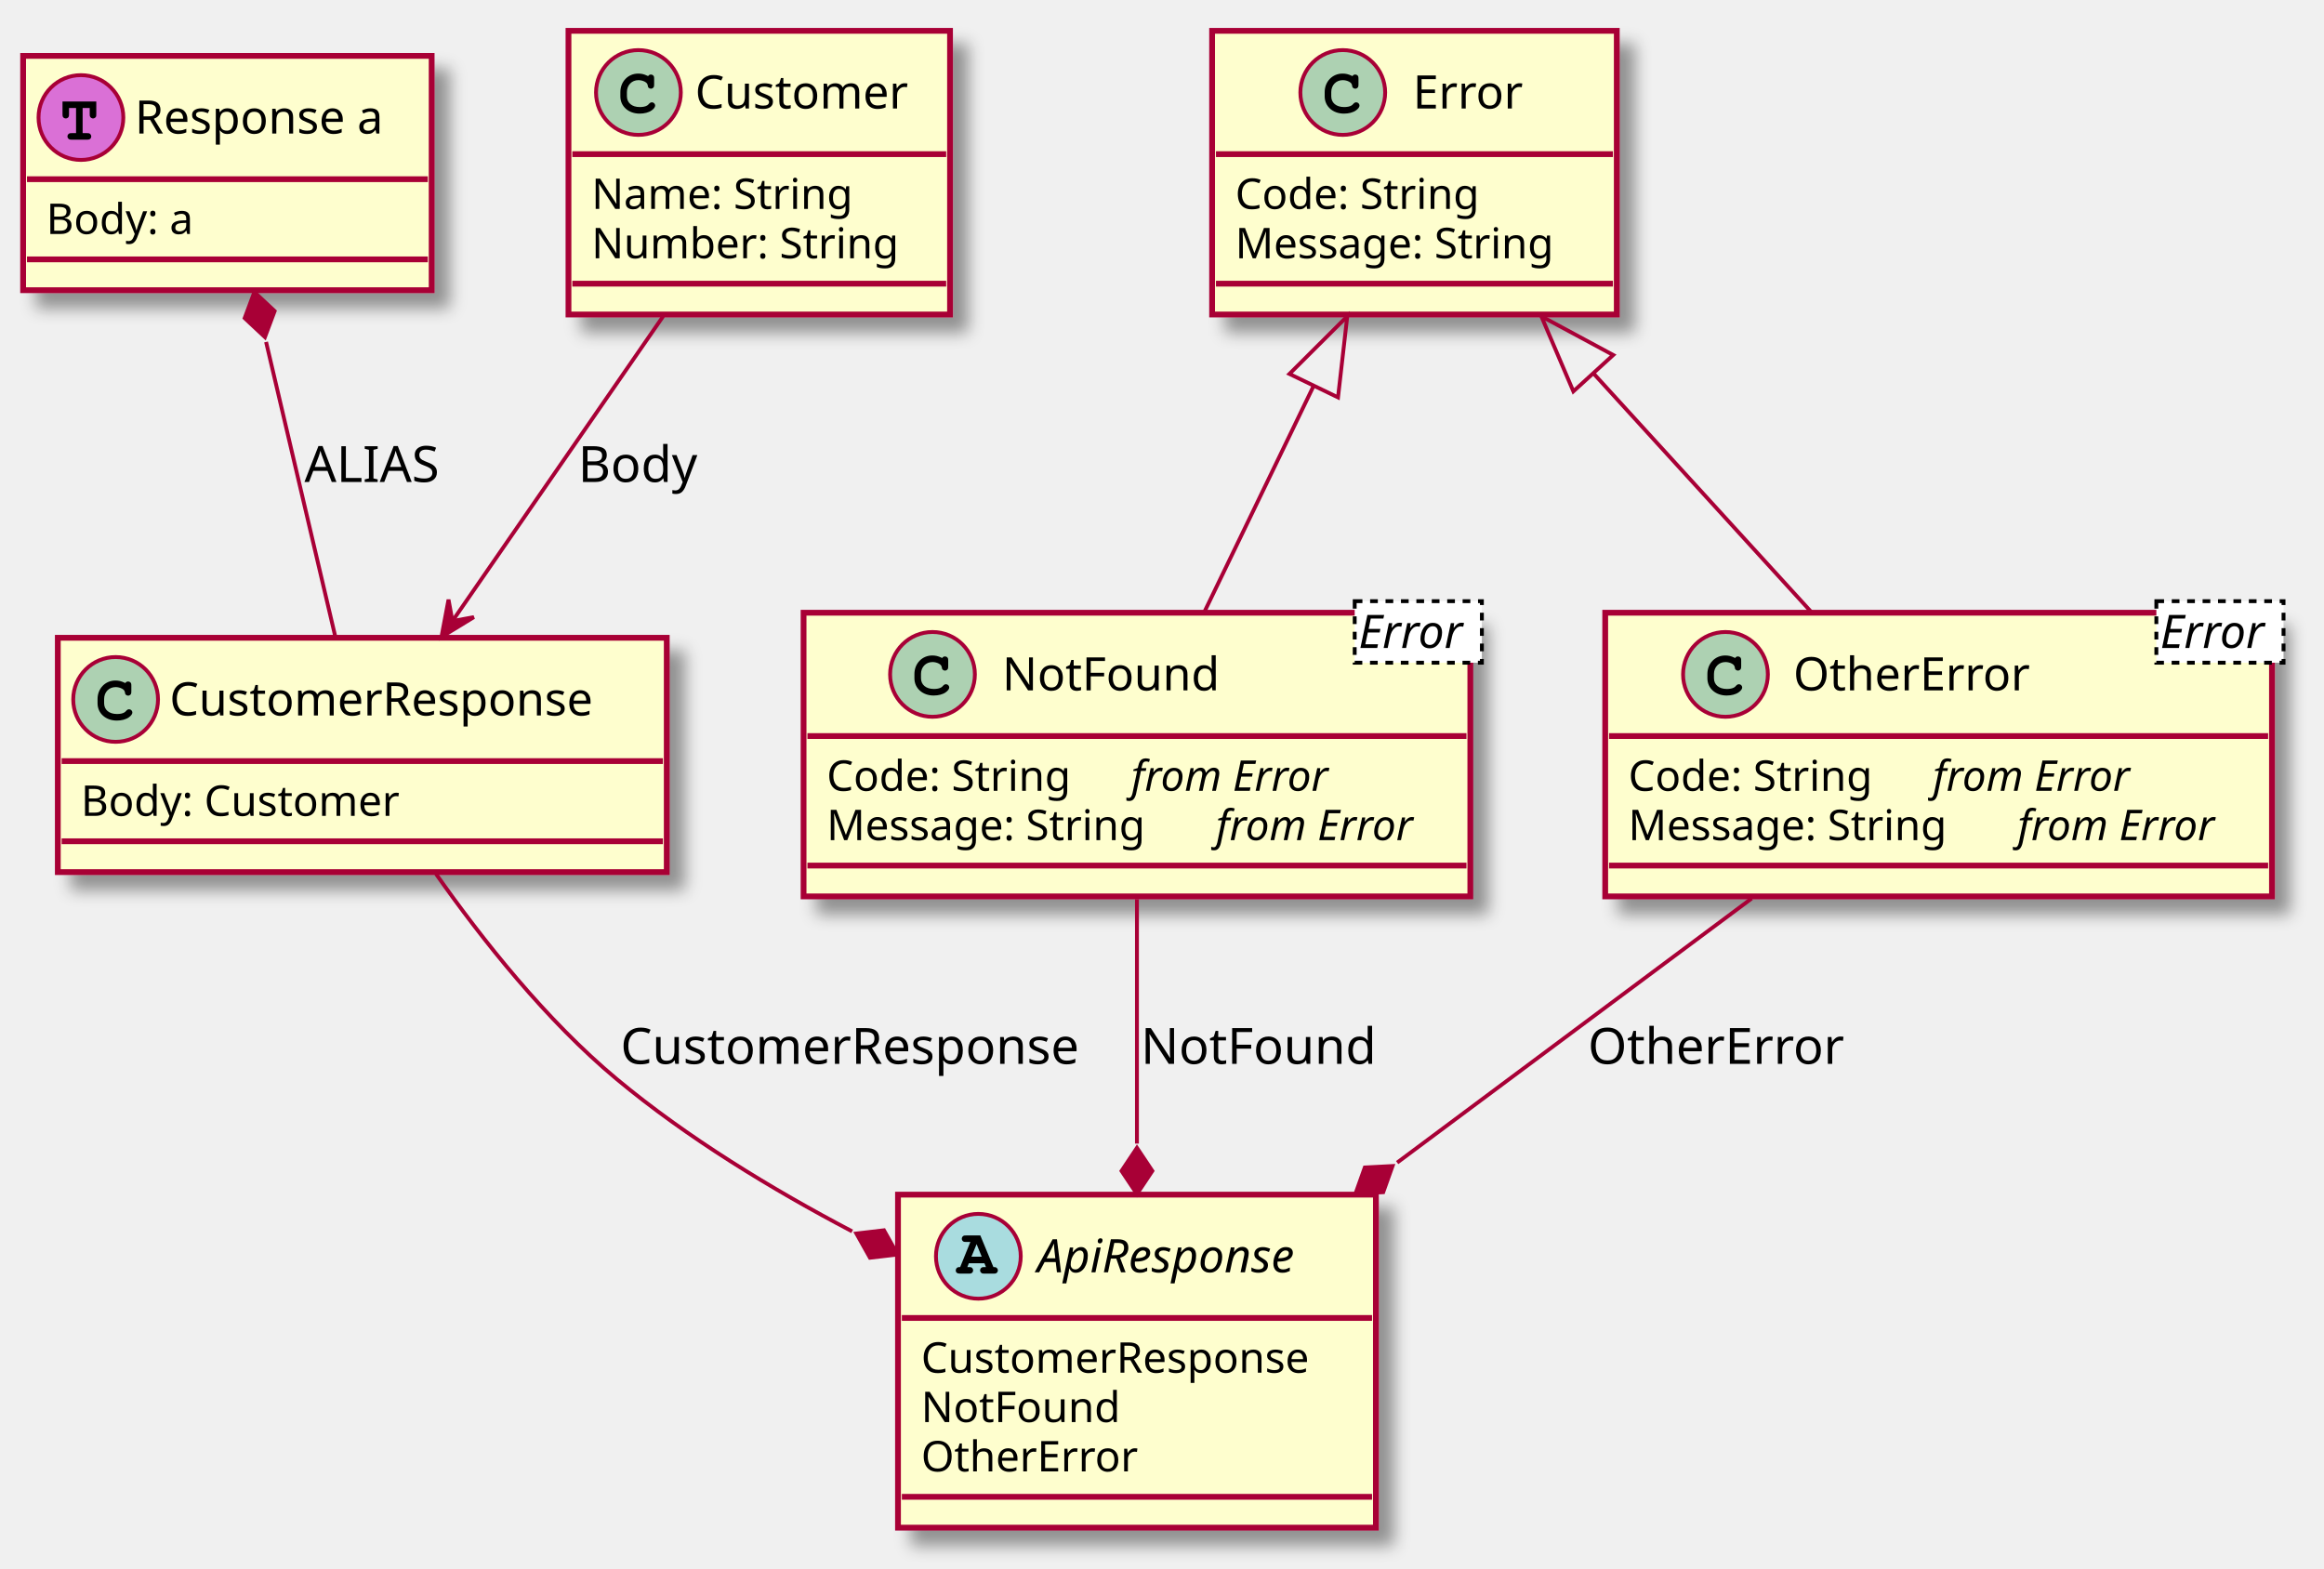
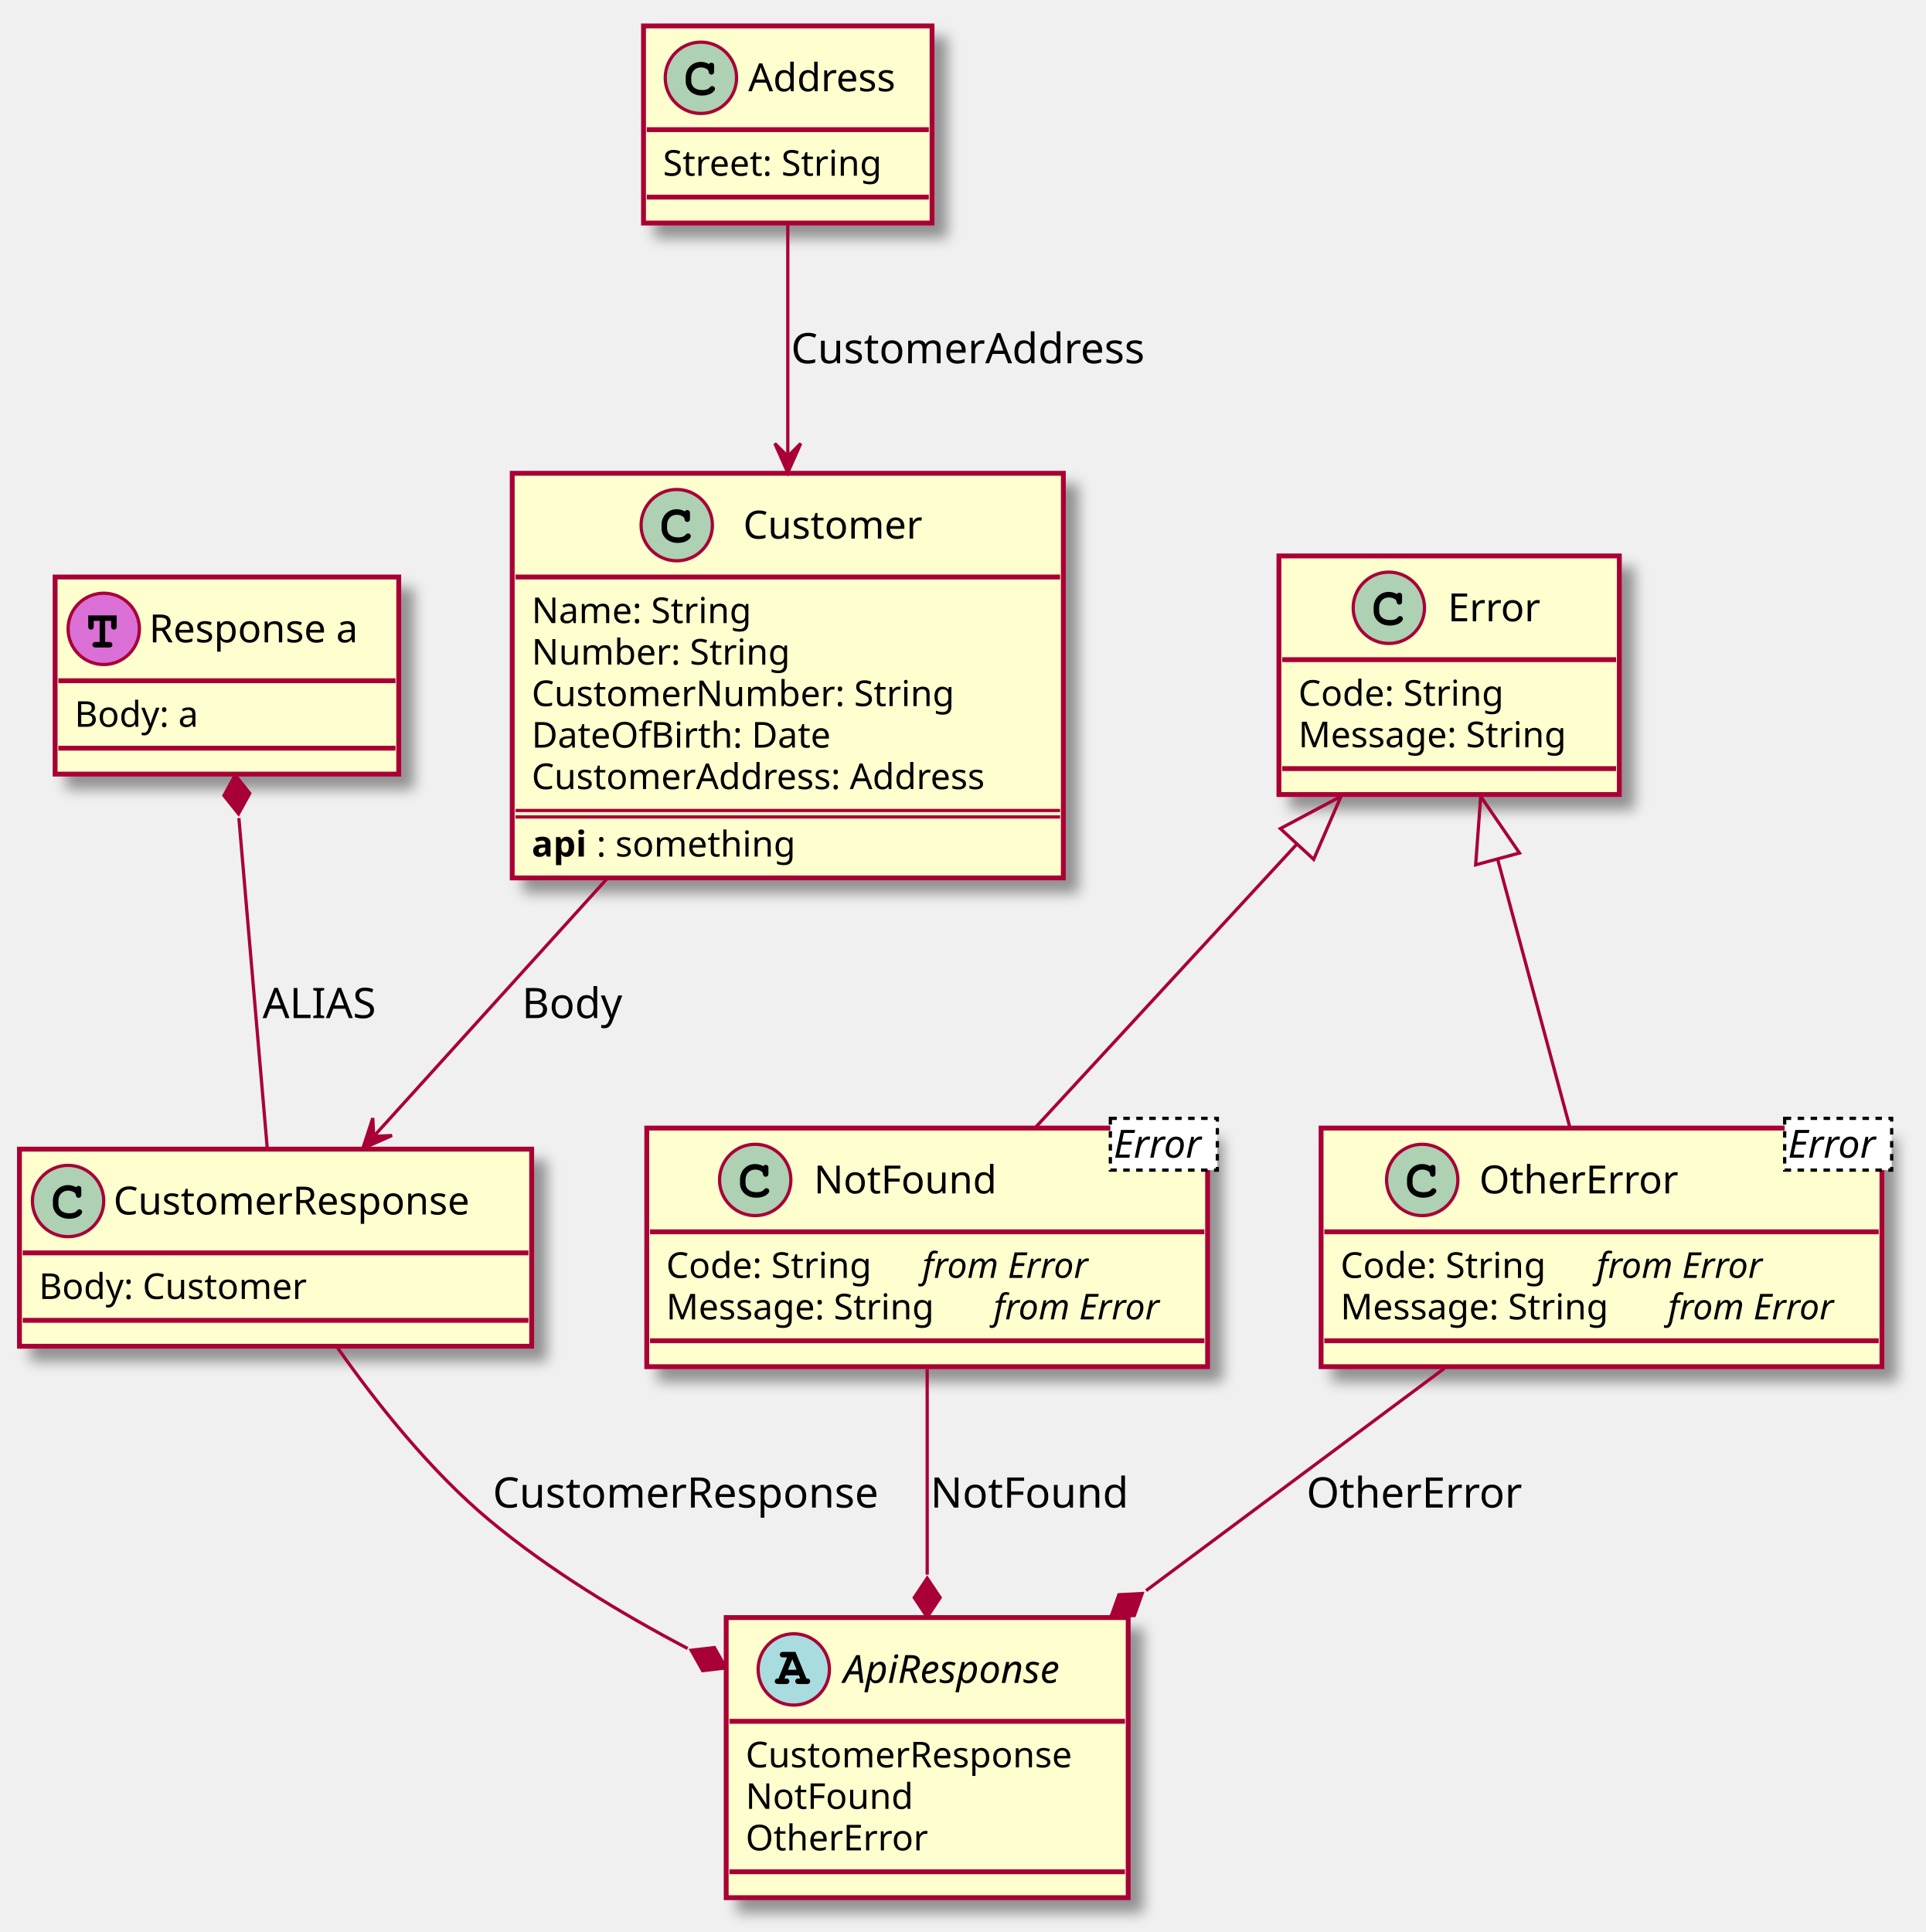
- <svg xmlns="http://www.w3.org/2000/svg" contentScriptType="application/ecmascript" contentStyleType="text/css" height="407px" preserveAspectRatio="none" style="width:603px;height:407px;" version="1.1" viewBox="0 0 603 407" width="603px" zoomAndPan="magnify">
+ <svg xmlns="http://www.w3.org/2000/svg" contentScriptType="application/ecmascript" contentStyleType="text/css" height="596px" preserveAspectRatio="none" style="width:594px;height:596px;" version="1.1" viewBox="0 0 594 596" width="594px" zoomAndPan="magnify">
  <defs>
-     <filter height="300%" id="f1q5ljjibf3g9e" width="300%" x="-1" y="-1">
+     <filter height="300%" id="f1g9yoqx9ch7ar" width="300%" x="-1" y="-1">
      <feGaussianBlur result="blurOut" stdDeviation="2.0" />
      <feColorMatrix in="blurOut" result="blurOut2" type="matrix" values="0 0 0 0 0 0 0 0 0 0 0 0 0 0 0 0 0 0 .4 0" />
      <feOffset dx="4.0" dy="4.0" in="blurOut2" result="blurOut3" />
      <feBlend in="SourceGraphic" in2="blurOut3" mode="normal" />
    </filter>
  </defs>
  <g>
-     <rect fill="#FEFECE" filter="url(#f1q5ljjibf3g9e)" height="60.805" id="Response" style="stroke: #A80036; stroke-width: 1.5;" width="106" x="6" y="14.5" />
-     <ellipse cx="21" cy="30.5" fill="#DA70D6" rx="11" ry="11" style="stroke: #A80036; stroke-width: 1.0;" />
-     <path d="M21.438,28.031 L21.438,34.547 L22.562,34.547 C23.016,34.547 23.156,34.578 23.312,34.703 C23.547,34.875 23.672,35.125 23.672,35.406 C23.672,35.688 23.531,35.984 23.266,36.125 C23.156,36.203 22.891,36.25 22.562,36.25 L18.625,36.25 C18.234,36.25 18.016,36.203 17.859,36.078 C17.641,35.922 17.5,35.656 17.5,35.406 C17.5,35.109 17.656,34.828 17.906,34.672 C18.062,34.562 18.188,34.547 18.625,34.547 L19.734,34.547 L19.734,28.031 L17.906,28.031 L17.906,29.625 C17.906,30.078 17.875,30.219 17.766,30.391 C17.594,30.609 17.344,30.734 17.062,30.734 C16.781,30.734 16.484,30.594 16.328,30.328 C16.25,30.188 16.219,30.016 16.219,29.625 L16.219,26.344 L24.984,26.344 L24.984,29.625 C24.984,30.094 24.969,30.219 24.828,30.391 C24.656,30.609 24.406,30.734 24.141,30.734 C23.844,30.734 23.562,30.578 23.406,30.328 C23.312,30.188 23.281,30.016 23.281,29.625 L23.281,28.031 Z " />
-     <text fill="#000000" font-family="sans-serif" font-size="12" lengthAdjust="spacingAndGlyphs" textLength="74" x="35" y="34.654">Response a</text>
-     <line style="stroke: #A80036; stroke-width: 1.5;" x1="7" x2="111" y1="46.5" y2="46.5" />
-     <text fill="#000000" font-family="sans-serif" font-size="11" lengthAdjust="spacingAndGlyphs" textLength="43" x="12" y="60.71">Body: a</text>
-     <line style="stroke: #A80036; stroke-width: 1.5;" x1="7" x2="111" y1="67.305" y2="67.305" />
-     <rect fill="#FEFECE" filter="url(#f1q5ljjibf3g9e)" height="73.609" id="Customer" style="stroke: #A80036; stroke-width: 1.5;" width="99" x="147.5" y="8" />
-     <ellipse cx="165.65" cy="24" fill="#ADD1B2" rx="11" ry="11" style="stroke: #A80036; stroke-width: 1.0;" />
-     <path d="M167.994,19.672 L168.166,19.75 C168.384,19.438 168.588,19.344 168.884,19.344 C169.181,19.344 169.463,19.484 169.619,19.75 C169.713,19.906 169.728,20.031 169.728,20.469 L169.728,21.891 C169.728,22.312 169.697,22.5 169.588,22.656 C169.416,22.875 169.15,23.016 168.884,23.016 C168.666,23.016 168.431,22.906 168.291,22.766 C168.15,22.641 168.119,22.516 168.056,22.109 C167.963,21.703 167.791,21.484 167.306,21.203 C166.838,20.953 166.228,20.797 165.65,20.797 C163.916,20.797 162.666,22.109 162.666,23.891 L162.666,24.984 C162.666,26.688 163.963,27.781 166.009,27.781 C166.775,27.781 167.463,27.656 167.884,27.391 C168.072,27.297 168.072,27.297 168.525,26.812 C168.713,26.625 168.916,26.547 169.134,26.547 C169.603,26.547 169.994,26.938 169.994,27.391 C169.994,27.781 169.666,28.234 169.088,28.641 C168.338,29.188 167.181,29.484 165.963,29.484 C163.072,29.484 160.963,27.594 160.963,25.016 L160.963,23.891 C160.963,21.172 162.963,19.094 165.588,19.094 C166.463,19.094 167.056,19.234 167.994,19.672 Z " />
-     <text fill="#000000" font-family="sans-serif" font-size="12" lengthAdjust="spacingAndGlyphs" textLength="60" x="180.35" y="28.154">Customer</text>
-     <line style="stroke: #A80036; stroke-width: 1.5;" x1="148.5" x2="245.5" y1="40" y2="40" />
-     <text fill="#000000" font-family="sans-serif" font-size="11" lengthAdjust="spacingAndGlyphs" textLength="75" x="153.5" y="54.21">Name: String</text>
-     <text fill="#000000" font-family="sans-serif" font-size="11" lengthAdjust="spacingAndGlyphs" textLength="87" x="153.5" y="67.015">Number: String</text>
-     <line style="stroke: #A80036; stroke-width: 1.5;" x1="148.5" x2="245.5" y1="73.609" y2="73.609" />
-     <rect fill="#FEFECE" filter="url(#f1q5ljjibf3g9e)" height="60.805" id="CustomerResponse" style="stroke: #A80036; stroke-width: 1.5;" width="158" x="15" y="165.5" />
-     <ellipse cx="30" cy="181.5" fill="#ADD1B2" rx="11" ry="11" style="stroke: #A80036; stroke-width: 1.0;" />
-     <path d="M32.344,177.172 L32.516,177.25 C32.734,176.938 32.938,176.844 33.234,176.844 C33.531,176.844 33.812,176.984 33.969,177.25 C34.062,177.406 34.078,177.531 34.078,177.969 L34.078,179.391 C34.078,179.812 34.047,180 33.938,180.156 C33.766,180.375 33.5,180.516 33.234,180.516 C33.016,180.516 32.781,180.406 32.641,180.266 C32.5,180.141 32.469,180.016 32.406,179.609 C32.312,179.203 32.141,178.984 31.656,178.703 C31.188,178.453 30.578,178.297 30,178.297 C28.266,178.297 27.016,179.609 27.016,181.391 L27.016,182.484 C27.016,184.188 28.312,185.281 30.359,185.281 C31.125,185.281 31.812,185.156 32.234,184.891 C32.422,184.797 32.422,184.797 32.875,184.312 C33.062,184.125 33.266,184.047 33.484,184.047 C33.953,184.047 34.344,184.438 34.344,184.891 C34.344,185.281 34.016,185.734 33.438,186.141 C32.688,186.688 31.531,186.984 30.312,186.984 C27.422,186.984 25.312,185.094 25.312,182.516 L25.312,181.391 C25.312,178.672 27.312,176.594 29.938,176.594 C30.812,176.594 31.406,176.734 32.344,177.172 Z " />
-     <text fill="#000000" font-family="sans-serif" font-size="12" lengthAdjust="spacingAndGlyphs" textLength="122" x="44" y="185.654">CustomerResponse</text>
-     <line style="stroke: #A80036; stroke-width: 1.5;" x1="16" x2="172" y1="197.5" y2="197.5" />
-     <text fill="#000000" font-family="sans-serif" font-size="11" lengthAdjust="spacingAndGlyphs" textLength="92" x="21" y="211.71">Body: Customer</text>
-     <line style="stroke: #A80036; stroke-width: 1.5;" x1="16" x2="172" y1="218.305" y2="218.305" />
-     <rect fill="#FEFECE" filter="url(#f1q5ljjibf3g9e)" height="73.609" id="Error" style="stroke: #A80036; stroke-width: 1.5;" width="105" x="314.5" y="8" />
-     <ellipse cx="348.4" cy="24" fill="#ADD1B2" rx="11" ry="11" style="stroke: #A80036; stroke-width: 1.0;" />
-     <path d="M350.744,19.672 L350.916,19.75 C351.134,19.438 351.337,19.344 351.634,19.344 C351.931,19.344 352.212,19.484 352.369,19.75 C352.462,19.906 352.478,20.031 352.478,20.469 L352.478,21.891 C352.478,22.312 352.447,22.5 352.337,22.656 C352.166,22.875 351.9,23.016 351.634,23.016 C351.416,23.016 351.181,22.906 351.041,22.766 C350.9,22.641 350.869,22.516 350.806,22.109 C350.712,21.703 350.541,21.484 350.056,21.203 C349.587,20.953 348.978,20.797 348.4,20.797 C346.666,20.797 345.416,22.109 345.416,23.891 L345.416,24.984 C345.416,26.688 346.712,27.781 348.759,27.781 C349.525,27.781 350.212,27.656 350.634,27.391 C350.822,27.297 350.822,27.297 351.275,26.812 C351.462,26.625 351.666,26.547 351.884,26.547 C352.353,26.547 352.744,26.938 352.744,27.391 C352.744,27.781 352.416,28.234 351.837,28.641 C351.087,29.188 349.931,29.484 348.712,29.484 C345.822,29.484 343.712,27.594 343.712,25.016 L343.712,23.891 C343.712,21.172 345.712,19.094 348.337,19.094 C349.212,19.094 349.806,19.234 350.744,19.672 Z " />
-     <text fill="#000000" font-family="sans-serif" font-size="12" lengthAdjust="spacingAndGlyphs" textLength="31" x="366.6" y="28.154">Error</text>
-     <line style="stroke: #A80036; stroke-width: 1.5;" x1="315.5" x2="418.5" y1="40" y2="40" />
-     <text fill="#000000" font-family="sans-serif" font-size="11" lengthAdjust="spacingAndGlyphs" textLength="71" x="320.5" y="54.21">Code: String</text>
-     <text fill="#000000" font-family="sans-serif" font-size="11" lengthAdjust="spacingAndGlyphs" textLength="93" x="320.5" y="67.015">Message: String</text>
-     <line style="stroke: #A80036; stroke-width: 1.5;" x1="315.5" x2="418.5" y1="73.609" y2="73.609" />
-     <rect fill="#FEFECE" filter="url(#f1q5ljjibf3g9e)" height="73.609" id="NotFound" style="stroke: #A80036; stroke-width: 1.5;" width="173" x="208.5" y="159" />
-     <ellipse cx="241.95" cy="175" fill="#ADD1B2" rx="11" ry="11" style="stroke: #A80036; stroke-width: 1.0;" />
-     <path d="M244.294,170.672 L244.466,170.75 C244.684,170.438 244.887,170.344 245.184,170.344 C245.481,170.344 245.762,170.484 245.919,170.75 C246.012,170.906 246.028,171.031 246.028,171.469 L246.028,172.891 C246.028,173.312 245.997,173.5 245.887,173.656 C245.716,173.875 245.45,174.016 245.184,174.016 C244.966,174.016 244.731,173.906 244.591,173.766 C244.45,173.641 244.419,173.516 244.356,173.109 C244.262,172.703 244.091,172.484 243.606,172.203 C243.137,171.953 242.528,171.797 241.95,171.797 C240.216,171.797 238.966,173.109 238.966,174.891 L238.966,175.984 C238.966,177.688 240.262,178.781 242.309,178.781 C243.075,178.781 243.762,178.656 244.184,178.391 C244.372,178.297 244.372,178.297 244.825,177.812 C245.012,177.625 245.216,177.547 245.434,177.547 C245.903,177.547 246.294,177.938 246.294,178.391 C246.294,178.781 245.966,179.234 245.387,179.641 C244.637,180.188 243.481,180.484 242.262,180.484 C239.372,180.484 237.262,178.594 237.262,176.016 L237.262,174.891 C237.262,172.172 239.262,170.094 241.887,170.094 C242.762,170.094 243.356,170.234 244.294,170.672 Z " />
-     <text fill="#000000" font-family="sans-serif" font-size="12" lengthAdjust="spacingAndGlyphs" textLength="61" x="260.05" y="179.154">NotFound</text>
-     <rect fill="#FFFFFF" height="15.969" style="stroke: #000000; stroke-width: 1.0; stroke-dasharray: 2.0,2.0;" width="33" x="351.5" y="156" />
-     <text fill="#000000" font-family="sans-serif" font-size="12" font-style="italic" lengthAdjust="spacingAndGlyphs" textLength="31" x="352.5" y="168.139">Error</text>
-     <line style="stroke: #A80036; stroke-width: 1.5;" x1="209.5" x2="380.5" y1="191" y2="191" />
-     <text fill="#000000" font-family="sans-serif" font-size="11" lengthAdjust="spacingAndGlyphs" textLength="71" x="214.5" y="205.21">Code: String</text>
-     <text fill="#000000" font-family="sans-serif" font-size="11" font-style="italic" lengthAdjust="spacingAndGlyphs" textLength="60" x="293.5" y="205.21">from Error</text>
-     <text fill="#000000" font-family="sans-serif" font-size="11" lengthAdjust="spacingAndGlyphs" textLength="93" x="214.5" y="218.015">Message: String</text>
-     <text fill="#000000" font-family="sans-serif" font-size="11" font-style="italic" lengthAdjust="spacingAndGlyphs" textLength="60" x="315.5" y="218.015">from Error</text>
-     <line style="stroke: #A80036; stroke-width: 1.5;" x1="209.5" x2="380.5" y1="224.609" y2="224.609" />
-     <rect fill="#FEFECE" filter="url(#f1q5ljjibf3g9e)" height="73.609" id="OtherError" style="stroke: #A80036; stroke-width: 1.5;" width="173" x="416.5" y="159" />
-     <ellipse cx="447.7" cy="175" fill="#ADD1B2" rx="11" ry="11" style="stroke: #A80036; stroke-width: 1.0;" />
-     <path d="M450.044,170.672 L450.216,170.75 C450.434,170.438 450.637,170.344 450.934,170.344 C451.231,170.344 451.512,170.484 451.669,170.75 C451.762,170.906 451.778,171.031 451.778,171.469 L451.778,172.891 C451.778,173.312 451.747,173.5 451.637,173.656 C451.466,173.875 451.2,174.016 450.934,174.016 C450.716,174.016 450.481,173.906 450.341,173.766 C450.2,173.641 450.169,173.516 450.106,173.109 C450.012,172.703 449.841,172.484 449.356,172.203 C448.887,171.953 448.278,171.797 447.7,171.797 C445.966,171.797 444.716,173.109 444.716,174.891 L444.716,175.984 C444.716,177.688 446.012,178.781 448.059,178.781 C448.825,178.781 449.512,178.656 449.934,178.391 C450.122,178.297 450.122,178.297 450.575,177.812 C450.762,177.625 450.966,177.547 451.184,177.547 C451.653,177.547 452.044,177.938 452.044,178.391 C452.044,178.781 451.716,179.234 451.137,179.641 C450.387,180.188 449.231,180.484 448.012,180.484 C445.122,180.484 443.012,178.594 443.012,176.016 L443.012,174.891 C443.012,172.172 445.012,170.094 447.637,170.094 C448.512,170.094 449.106,170.234 450.044,170.672 Z " />
-     <text fill="#000000" font-family="sans-serif" font-size="12" lengthAdjust="spacingAndGlyphs" textLength="66" x="465.3" y="179.154">OtherError</text>
-     <rect fill="#FFFFFF" height="15.969" style="stroke: #000000; stroke-width: 1.0; stroke-dasharray: 2.0,2.0;" width="33" x="559.5" y="156" />
-     <text fill="#000000" font-family="sans-serif" font-size="12" font-style="italic" lengthAdjust="spacingAndGlyphs" textLength="31" x="560.5" y="168.139">Error</text>
-     <line style="stroke: #A80036; stroke-width: 1.5;" x1="417.5" x2="588.5" y1="191" y2="191" />
-     <text fill="#000000" font-family="sans-serif" font-size="11" lengthAdjust="spacingAndGlyphs" textLength="71" x="422.5" y="205.21">Code: String</text>
-     <text fill="#000000" font-family="sans-serif" font-size="11" font-style="italic" lengthAdjust="spacingAndGlyphs" textLength="60" x="501.5" y="205.21">from Error</text>
-     <text fill="#000000" font-family="sans-serif" font-size="11" lengthAdjust="spacingAndGlyphs" textLength="93" x="422.5" y="218.015">Message: String</text>
-     <text fill="#000000" font-family="sans-serif" font-size="11" font-style="italic" lengthAdjust="spacingAndGlyphs" textLength="60" x="523.5" y="218.015">from Error</text>
-     <line style="stroke: #A80036; stroke-width: 1.5;" x1="417.5" x2="588.5" y1="224.609" y2="224.609" />
-     <rect fill="#FEFECE" filter="url(#f1q5ljjibf3g9e)" height="86.414" id="ApiResponse" style="stroke: #A80036; stroke-width: 1.5;" width="124" x="233" y="310" />
-     <ellipse cx="253.85" cy="326" fill="#A9DCDF" rx="11" ry="11" style="stroke: #A80036; stroke-width: 1.0;" />
-     <path d="M255.428,327.812 L251.381,327.812 L250.991,328.797 L251.381,328.797 C251.834,328.797 251.975,328.828 252.147,328.953 C252.366,329.125 252.491,329.375 252.491,329.656 C252.491,329.938 252.35,330.234 252.084,330.375 C251.959,330.469 251.741,330.5 251.381,330.5 L249.116,330.5 C248.366,330.5 247.991,330.219 247.991,329.656 C247.991,329.359 248.147,329.078 248.397,328.922 C248.553,328.812 248.709,328.797 249.131,328.797 L251.772,322.281 L250.694,322.281 C250.256,322.281 250.084,322.25 249.912,322.141 C249.694,321.969 249.553,321.719 249.553,321.438 C249.553,321.156 249.709,320.875 249.959,320.703 C250.116,320.609 250.241,320.594 250.694,320.594 L254.366,320.594 L257.756,328.797 C258.225,328.797 258.381,328.828 258.553,328.969 C258.772,329.125 258.913,329.375 258.913,329.656 C258.913,329.938 258.756,330.234 258.506,330.375 C258.366,330.469 258.147,330.5 257.788,330.5 L255.428,330.5 C255.006,330.5 254.803,330.453 254.662,330.328 C254.444,330.172 254.303,329.922 254.303,329.656 C254.303,329.359 254.459,329.078 254.709,328.922 C254.866,328.812 254.975,328.797 255.428,328.797 L255.819,328.797 Z M254.725,326.109 L253.397,322.844 L252.053,326.109 Z " />
-     <text fill="#000000" font-family="sans-serif" font-size="12" font-style="italic" lengthAdjust="spacingAndGlyphs" textLength="79" x="269.15" y="330.154">ApiResponse</text>
-     <line style="stroke: #A80036; stroke-width: 1.5;" x1="234" x2="356" y1="342" y2="342" />
-     <text fill="#000000" font-family="sans-serif" font-size="11" lengthAdjust="spacingAndGlyphs" textLength="112" x="239" y="356.21">CustomerResponse</text>
-     <text fill="#000000" font-family="sans-serif" font-size="11" lengthAdjust="spacingAndGlyphs" textLength="53" x="239" y="369.015">NotFound</text>
-     <text fill="#000000" font-family="sans-serif" font-size="11" lengthAdjust="spacingAndGlyphs" textLength="61" x="239" y="381.82">OtherError</text>
-     <line style="stroke: #A80036; stroke-width: 1.5;" x1="234" x2="356" y1="388.414" y2="388.414" />
-     <path d="M172.067,82.069 C155.476,106.069 133.82,137.396 117.527,160.966 " fill="none" id="Customer-CustomerResponse" style="stroke: #A80036; stroke-width: 1.0;" />
-     <polygon fill="#A80036" points="114.55,165.273,122.958,160.144,117.393,161.16,116.377,155.595,114.55,165.273" style="stroke: #A80036; stroke-width: 1.0;" />
-     <text fill="#000000" font-family="sans-serif" font-size="13" lengthAdjust="spacingAndGlyphs" textLength="32" x="150" y="125.067">Body</text>
-     <path d="M69.038,88.731 C74.79,113.22 81.866,143.343 87.013,165.257 " fill="none" id="Response-CustomerResponse" style="stroke: #A80036; stroke-width: 1.0;" />
-     <polygon fill="#A80036" points="65.999,75.794,63.477,82.55,68.743,87.476,71.265,80.72,65.999,75.794" style="stroke: #A80036; stroke-width: 1.0;" />
-     <text fill="#000000" font-family="sans-serif" font-size="13" lengthAdjust="spacingAndGlyphs" textLength="37" x="79" y="125.067">ALIAS</text>
-     <path d="M340.77,100.282 C331.367,119.74 321.003,141.188 312.518,158.747 " fill="none" id="Error-NotFound" style="stroke: #A80036; stroke-width: 1.0;" />
-     <polygon fill="none" points="334.566,97.031,349.571,82.069,347.172,103.122,334.566,97.031" style="stroke: #A80036; stroke-width: 1.0;" />
-     <path d="M413.528,96.976 C432.063,117.282 452.97,140.187 469.91,158.747 " fill="none" id="Error-OtherError" style="stroke: #A80036; stroke-width: 1.0;" />
-     <polygon fill="none" points="408.235,101.56,399.922,82.069,418.575,92.122,408.235,101.56" style="stroke: #A80036; stroke-width: 1.0;" />
-     <path d="M113.14,226.792 C125.135,243.844 141.752,264.801 160,280 C178.256,295.205 200.234,308.574 221.106,319.535 " fill="none" id="CustomerResponse-ApiResponse" style="stroke: #A80036; stroke-width: 1.0;" />
-     <polygon fill="#A80036" points="232.892,325.538,229.362,319.25,222.2,320.091,225.73,326.378,232.892,325.538" style="stroke: #A80036; stroke-width: 1.0;" />
-     <text fill="#000000" font-family="sans-serif" font-size="13" lengthAdjust="spacingAndGlyphs" textLength="125" x="161" y="276.067">CustomerResponse</text>
-     <path d="M295,233.341 C295,252.221 295,275.692 295,296.764 " fill="none" id="NotFound-ApiResponse" style="stroke: #A80036; stroke-width: 1.0;" />
-     <polygon fill="#A80036" points="295,309.85,299,303.85,295,297.85,291,303.85,295,309.85" style="stroke: #A80036; stroke-width: 1.0;" />
-     <text fill="#000000" font-family="sans-serif" font-size="13" lengthAdjust="spacingAndGlyphs" textLength="62" x="296" y="276.067">NotFound</text>
-     <path d="M454.496,233.145 C427.126,253.541 392.504,279.341 362.516,301.688 " fill="none" id="OtherError-ApiResponse" style="stroke: #A80036; stroke-width: 1.0;" />
-     <polygon fill="#A80036" points="351.699,309.748,358.9,309.371,361.322,302.578,354.12,302.956,351.699,309.748" style="stroke: #A80036; stroke-width: 1.0;" />
-     <text fill="#000000" font-family="sans-serif" font-size="13" lengthAdjust="spacingAndGlyphs" textLength="67" x="412" y="276.067">OtherError</text>
+     <rect fill="#FEFECE" filter="url(#f1g9yoqx9ch7ar)" height="60.805" id="Response" style="stroke: #A80036; stroke-width: 1.5;" width="106" x="17" y="178" />
+     <ellipse cx="32" cy="194" fill="#DA70D6" rx="11" ry="11" style="stroke: #A80036; stroke-width: 1.0;" />
+     <path d="M32.438,191.531 L32.438,198.047 L33.562,198.047 C34.016,198.047 34.156,198.078 34.312,198.203 C34.547,198.375 34.672,198.625 34.672,198.906 C34.672,199.188 34.531,199.484 34.266,199.625 C34.156,199.703 33.891,199.75 33.562,199.75 L29.625,199.75 C29.234,199.75 29.016,199.703 28.859,199.578 C28.641,199.422 28.5,199.156 28.5,198.906 C28.5,198.609 28.656,198.328 28.906,198.172 C29.062,198.062 29.188,198.047 29.625,198.047 L30.734,198.047 L30.734,191.531 L28.906,191.531 L28.906,193.125 C28.906,193.578 28.875,193.719 28.766,193.891 C28.594,194.109 28.344,194.234 28.062,194.234 C27.781,194.234 27.484,194.094 27.328,193.828 C27.25,193.688 27.219,193.516 27.219,193.125 L27.219,189.844 L35.984,189.844 L35.984,193.125 C35.984,193.594 35.969,193.719 35.828,193.891 C35.656,194.109 35.406,194.234 35.141,194.234 C34.844,194.234 34.562,194.078 34.406,193.828 C34.312,193.688 34.281,193.516 34.281,193.125 L34.281,191.531 Z " />
+     <text fill="#000000" font-family="sans-serif" font-size="12" lengthAdjust="spacingAndGlyphs" textLength="74" x="46" y="198.154">Response a</text>
+     <line style="stroke: #A80036; stroke-width: 1.5;" x1="18" x2="122" y1="210" y2="210" />
+     <text fill="#000000" font-family="sans-serif" font-size="11" lengthAdjust="spacingAndGlyphs" textLength="43" x="23" y="224.21">Body: a</text>
+     <line style="stroke: #A80036; stroke-width: 1.5;" x1="18" x2="122" y1="230.805" y2="230.805" />
+     <rect fill="#FEFECE" filter="url(#f1g9yoqx9ch7ar)" height="60.805" id="Address" style="stroke: #A80036; stroke-width: 1.5;" width="89" x="198.5" y="8" />
+     <ellipse cx="216.2" cy="24" fill="#ADD1B2" rx="11" ry="11" style="stroke: #A80036; stroke-width: 1.0;" />
+     <path d="M218.544,19.672 L218.716,19.75 C218.934,19.438 219.137,19.344 219.434,19.344 C219.731,19.344 220.012,19.484 220.169,19.75 C220.262,19.906 220.278,20.031 220.278,20.469 L220.278,21.891 C220.278,22.312 220.247,22.5 220.137,22.656 C219.966,22.875 219.7,23.016 219.434,23.016 C219.216,23.016 218.981,22.906 218.841,22.766 C218.7,22.641 218.669,22.516 218.606,22.109 C218.512,21.703 218.341,21.484 217.856,21.203 C217.387,20.953 216.778,20.797 216.2,20.797 C214.466,20.797 213.216,22.109 213.216,23.891 L213.216,24.984 C213.216,26.688 214.512,27.781 216.559,27.781 C217.325,27.781 218.012,27.656 218.434,27.391 C218.622,27.297 218.622,27.297 219.075,26.812 C219.262,26.625 219.466,26.547 219.684,26.547 C220.153,26.547 220.544,26.938 220.544,27.391 C220.544,27.781 220.216,28.234 219.637,28.641 C218.887,29.188 217.731,29.484 216.512,29.484 C213.622,29.484 211.512,27.594 211.512,25.016 L211.512,23.891 C211.512,21.172 213.512,19.094 216.137,19.094 C217.012,19.094 217.606,19.234 218.544,19.672 Z " />
+     <text fill="#000000" font-family="sans-serif" font-size="12" lengthAdjust="spacingAndGlyphs" textLength="51" x="230.8" y="28.154">Address</text>
+     <line style="stroke: #A80036; stroke-width: 1.5;" x1="199.5" x2="286.5" y1="40" y2="40" />
+     <text fill="#000000" font-family="sans-serif" font-size="11" lengthAdjust="spacingAndGlyphs" textLength="77" x="204.5" y="54.21">Street: String</text>
+     <line style="stroke: #A80036; stroke-width: 1.5;" x1="199.5" x2="286.5" y1="60.805" y2="60.805" />
+     <rect fill="#FEFECE" filter="url(#f1g9yoqx9ch7ar)" height="124.828" id="Customer" style="stroke: #A80036; stroke-width: 1.5;" width="170" x="158" y="146" />
+     <ellipse cx="208.75" cy="162" fill="#ADD1B2" rx="11" ry="11" style="stroke: #A80036; stroke-width: 1.0;" />
+     <path d="M211.094,157.672 L211.266,157.75 C211.484,157.438 211.688,157.344 211.984,157.344 C212.281,157.344 212.562,157.484 212.719,157.75 C212.812,157.906 212.828,158.031 212.828,158.469 L212.828,159.891 C212.828,160.312 212.797,160.5 212.688,160.656 C212.516,160.875 212.25,161.016 211.984,161.016 C211.766,161.016 211.531,160.906 211.391,160.766 C211.25,160.641 211.219,160.516 211.156,160.109 C211.062,159.703 210.891,159.484 210.406,159.203 C209.938,158.953 209.328,158.797 208.75,158.797 C207.016,158.797 205.766,160.109 205.766,161.891 L205.766,162.984 C205.766,164.688 207.062,165.781 209.109,165.781 C209.875,165.781 210.562,165.656 210.984,165.391 C211.172,165.297 211.172,165.297 211.625,164.812 C211.812,164.625 212.016,164.547 212.234,164.547 C212.703,164.547 213.094,164.938 213.094,165.391 C213.094,165.781 212.766,166.234 212.188,166.641 C211.438,167.188 210.281,167.484 209.062,167.484 C206.172,167.484 204.062,165.594 204.062,163.016 L204.062,161.891 C204.062,159.172 206.062,157.094 208.688,157.094 C209.562,157.094 210.156,157.234 211.094,157.672 Z " />
+     <text fill="#000000" font-family="sans-serif" font-size="12" lengthAdjust="spacingAndGlyphs" textLength="60" x="229.25" y="166.154">Customer</text>
+     <line style="stroke: #A80036; stroke-width: 1.5;" x1="159" x2="327" y1="178" y2="178" />
+     <text fill="#000000" font-family="sans-serif" font-size="11" lengthAdjust="spacingAndGlyphs" textLength="75" x="164" y="192.21">Name: String</text>
+     <text fill="#000000" font-family="sans-serif" font-size="11" lengthAdjust="spacingAndGlyphs" textLength="87" x="164" y="205.015">Number: String</text>
+     <text fill="#000000" font-family="sans-serif" font-size="11" lengthAdjust="spacingAndGlyphs" textLength="143" x="164" y="217.82">CustomerNumber: String</text>
+     <text fill="#000000" font-family="sans-serif" font-size="11" lengthAdjust="spacingAndGlyphs" textLength="100" x="164" y="230.625">DateOfBirth: Date</text>
+     <text fill="#000000" font-family="sans-serif" font-size="11" lengthAdjust="spacingAndGlyphs" textLength="158" x="164" y="243.429">CustomerAddress: Address</text>
+     <line style="stroke: #A80036; stroke-width: 1.0;" x1="159" x2="327" y1="250.023" y2="250.023" />
+     <line style="stroke: #A80036; stroke-width: 1.0;" x1="159" x2="327" y1="252.023" y2="252.023" />
+     <text fill="#000000" font-family="sans-serif" font-size="11" font-weight="bold" lengthAdjust="spacingAndGlyphs" textLength="20" x="164" y="264.234">api</text>
+     <text fill="#000000" font-family="sans-serif" font-size="11" lengthAdjust="spacingAndGlyphs" textLength="68" x="184" y="264.234">: something</text>
+     <rect fill="#FEFECE" filter="url(#f1g9yoqx9ch7ar)" height="60.805" id="CustomerResponse" style="stroke: #A80036; stroke-width: 1.5;" width="158" x="6" y="354.5" />
+     <ellipse cx="21" cy="370.5" fill="#ADD1B2" rx="11" ry="11" style="stroke: #A80036; stroke-width: 1.0;" />
+     <path d="M23.344,366.172 L23.516,366.25 C23.734,365.938 23.938,365.844 24.234,365.844 C24.531,365.844 24.812,365.984 24.969,366.25 C25.062,366.406 25.078,366.531 25.078,366.969 L25.078,368.391 C25.078,368.812 25.047,369 24.938,369.156 C24.766,369.375 24.5,369.516 24.234,369.516 C24.016,369.516 23.781,369.406 23.641,369.266 C23.5,369.141 23.469,369.016 23.406,368.609 C23.312,368.203 23.141,367.984 22.656,367.703 C22.188,367.453 21.578,367.297 21,367.297 C19.266,367.297 18.016,368.609 18.016,370.391 L18.016,371.484 C18.016,373.188 19.312,374.281 21.359,374.281 C22.125,374.281 22.812,374.156 23.234,373.891 C23.422,373.797 23.422,373.797 23.875,373.312 C24.062,373.125 24.266,373.047 24.484,373.047 C24.953,373.047 25.344,373.438 25.344,373.891 C25.344,374.281 25.016,374.734 24.438,375.141 C23.688,375.688 22.531,375.984 21.312,375.984 C18.422,375.984 16.312,374.094 16.312,371.516 L16.312,370.391 C16.312,367.672 18.312,365.594 20.938,365.594 C21.812,365.594 22.406,365.734 23.344,366.172 Z " />
+     <text fill="#000000" font-family="sans-serif" font-size="12" lengthAdjust="spacingAndGlyphs" textLength="122" x="35" y="374.654">CustomerResponse</text>
+     <line style="stroke: #A80036; stroke-width: 1.5;" x1="7" x2="163" y1="386.5" y2="386.5" />
+     <text fill="#000000" font-family="sans-serif" font-size="11" lengthAdjust="spacingAndGlyphs" textLength="92" x="12" y="400.71">Body: Customer</text>
+     <line style="stroke: #A80036; stroke-width: 1.5;" x1="7" x2="163" y1="407.305" y2="407.305" />
+     <rect fill="#FEFECE" filter="url(#f1g9yoqx9ch7ar)" height="73.609" id="Error" style="stroke: #A80036; stroke-width: 1.5;" width="105" x="394.5" y="171.5" />
+     <ellipse cx="428.4" cy="187.5" fill="#ADD1B2" rx="11" ry="11" style="stroke: #A80036; stroke-width: 1.0;" />
+     <path d="M430.744,183.172 L430.916,183.25 C431.134,182.938 431.337,182.844 431.634,182.844 C431.931,182.844 432.212,182.984 432.369,183.25 C432.462,183.406 432.478,183.531 432.478,183.969 L432.478,185.391 C432.478,185.812 432.447,186 432.337,186.156 C432.166,186.375 431.9,186.516 431.634,186.516 C431.416,186.516 431.181,186.406 431.041,186.266 C430.9,186.141 430.869,186.016 430.806,185.609 C430.712,185.203 430.541,184.984 430.056,184.703 C429.587,184.453 428.978,184.297 428.4,184.297 C426.666,184.297 425.416,185.609 425.416,187.391 L425.416,188.484 C425.416,190.188 426.712,191.281 428.759,191.281 C429.525,191.281 430.212,191.156 430.634,190.891 C430.822,190.797 430.822,190.797 431.275,190.312 C431.462,190.125 431.666,190.047 431.884,190.047 C432.353,190.047 432.744,190.438 432.744,190.891 C432.744,191.281 432.416,191.734 431.837,192.141 C431.087,192.688 429.931,192.984 428.712,192.984 C425.822,192.984 423.712,191.094 423.712,188.516 L423.712,187.391 C423.712,184.672 425.712,182.594 428.337,182.594 C429.212,182.594 429.806,182.734 430.744,183.172 Z " />
+     <text fill="#000000" font-family="sans-serif" font-size="12" lengthAdjust="spacingAndGlyphs" textLength="31" x="446.6" y="191.654">Error</text>
+     <line style="stroke: #A80036; stroke-width: 1.5;" x1="395.5" x2="498.5" y1="203.5" y2="203.5" />
+     <text fill="#000000" font-family="sans-serif" font-size="11" lengthAdjust="spacingAndGlyphs" textLength="71" x="400.5" y="217.71">Code: String</text>
+     <text fill="#000000" font-family="sans-serif" font-size="11" lengthAdjust="spacingAndGlyphs" textLength="93" x="400.5" y="230.515">Message: String</text>
+     <line style="stroke: #A80036; stroke-width: 1.5;" x1="395.5" x2="498.5" y1="237.109" y2="237.109" />
+     <rect fill="#FEFECE" filter="url(#f1g9yoqx9ch7ar)" height="73.609" id="NotFound" style="stroke: #A80036; stroke-width: 1.5;" width="173" x="199.5" y="348" />
+     <ellipse cx="232.95" cy="364" fill="#ADD1B2" rx="11" ry="11" style="stroke: #A80036; stroke-width: 1.0;" />
+     <path d="M235.294,359.672 L235.466,359.75 C235.684,359.438 235.887,359.344 236.184,359.344 C236.481,359.344 236.762,359.484 236.919,359.75 C237.012,359.906 237.028,360.031 237.028,360.469 L237.028,361.891 C237.028,362.312 236.997,362.5 236.887,362.656 C236.716,362.875 236.45,363.016 236.184,363.016 C235.966,363.016 235.731,362.906 235.591,362.766 C235.45,362.641 235.419,362.516 235.356,362.109 C235.262,361.703 235.091,361.484 234.606,361.203 C234.137,360.953 233.528,360.797 232.95,360.797 C231.216,360.797 229.966,362.109 229.966,363.891 L229.966,364.984 C229.966,366.688 231.262,367.781 233.309,367.781 C234.075,367.781 234.762,367.656 235.184,367.391 C235.372,367.297 235.372,367.297 235.825,366.812 C236.012,366.625 236.216,366.547 236.434,366.547 C236.903,366.547 237.294,366.938 237.294,367.391 C237.294,367.781 236.966,368.234 236.387,368.641 C235.637,369.188 234.481,369.484 233.262,369.484 C230.372,369.484 228.262,367.594 228.262,365.016 L228.262,363.891 C228.262,361.172 230.262,359.094 232.887,359.094 C233.762,359.094 234.356,359.234 235.294,359.672 Z " />
+     <text fill="#000000" font-family="sans-serif" font-size="12" lengthAdjust="spacingAndGlyphs" textLength="61" x="251.05" y="368.154">NotFound</text>
+     <rect fill="#FFFFFF" height="15.969" style="stroke: #000000; stroke-width: 1.0; stroke-dasharray: 2.0,2.0;" width="33" x="342.5" y="345" />
+     <text fill="#000000" font-family="sans-serif" font-size="12" font-style="italic" lengthAdjust="spacingAndGlyphs" textLength="31" x="343.5" y="357.139">Error</text>
+     <line style="stroke: #A80036; stroke-width: 1.5;" x1="200.5" x2="371.5" y1="380" y2="380" />
+     <text fill="#000000" font-family="sans-serif" font-size="11" lengthAdjust="spacingAndGlyphs" textLength="71" x="205.5" y="394.21">Code: String</text>
+     <text fill="#000000" font-family="sans-serif" font-size="11" font-style="italic" lengthAdjust="spacingAndGlyphs" textLength="60" x="284.5" y="394.21">from Error</text>
+     <text fill="#000000" font-family="sans-serif" font-size="11" lengthAdjust="spacingAndGlyphs" textLength="93" x="205.5" y="407.015">Message: String</text>
+     <text fill="#000000" font-family="sans-serif" font-size="11" font-style="italic" lengthAdjust="spacingAndGlyphs" textLength="60" x="306.5" y="407.015">from Error</text>
+     <line style="stroke: #A80036; stroke-width: 1.5;" x1="200.5" x2="371.5" y1="413.609" y2="413.609" />
+     <rect fill="#FEFECE" filter="url(#f1g9yoqx9ch7ar)" height="73.609" id="OtherError" style="stroke: #A80036; stroke-width: 1.5;" width="173" x="407.5" y="348" />
+     <ellipse cx="438.7" cy="364" fill="#ADD1B2" rx="11" ry="11" style="stroke: #A80036; stroke-width: 1.0;" />
+     <path d="M441.044,359.672 L441.216,359.75 C441.434,359.438 441.637,359.344 441.934,359.344 C442.231,359.344 442.512,359.484 442.669,359.75 C442.762,359.906 442.778,360.031 442.778,360.469 L442.778,361.891 C442.778,362.312 442.747,362.5 442.637,362.656 C442.466,362.875 442.2,363.016 441.934,363.016 C441.716,363.016 441.481,362.906 441.341,362.766 C441.2,362.641 441.169,362.516 441.106,362.109 C441.012,361.703 440.841,361.484 440.356,361.203 C439.887,360.953 439.278,360.797 438.7,360.797 C436.966,360.797 435.716,362.109 435.716,363.891 L435.716,364.984 C435.716,366.688 437.012,367.781 439.059,367.781 C439.825,367.781 440.512,367.656 440.934,367.391 C441.122,367.297 441.122,367.297 441.575,366.812 C441.762,366.625 441.966,366.547 442.184,366.547 C442.653,366.547 443.044,366.938 443.044,367.391 C443.044,367.781 442.716,368.234 442.137,368.641 C441.387,369.188 440.231,369.484 439.012,369.484 C436.122,369.484 434.012,367.594 434.012,365.016 L434.012,363.891 C434.012,361.172 436.012,359.094 438.637,359.094 C439.512,359.094 440.106,359.234 441.044,359.672 Z " />
+     <text fill="#000000" font-family="sans-serif" font-size="12" lengthAdjust="spacingAndGlyphs" textLength="66" x="456.3" y="368.154">OtherError</text>
+     <rect fill="#FFFFFF" height="15.969" style="stroke: #000000; stroke-width: 1.0; stroke-dasharray: 2.0,2.0;" width="33" x="550.5" y="345" />
+     <text fill="#000000" font-family="sans-serif" font-size="12" font-style="italic" lengthAdjust="spacingAndGlyphs" textLength="31" x="551.5" y="357.139">Error</text>
+     <line style="stroke: #A80036; stroke-width: 1.5;" x1="408.5" x2="579.5" y1="380" y2="380" />
+     <text fill="#000000" font-family="sans-serif" font-size="11" lengthAdjust="spacingAndGlyphs" textLength="71" x="413.5" y="394.21">Code: String</text>
+     <text fill="#000000" font-family="sans-serif" font-size="11" font-style="italic" lengthAdjust="spacingAndGlyphs" textLength="60" x="492.5" y="394.21">from Error</text>
+     <text fill="#000000" font-family="sans-serif" font-size="11" lengthAdjust="spacingAndGlyphs" textLength="93" x="413.5" y="407.015">Message: String</text>
+     <text fill="#000000" font-family="sans-serif" font-size="11" font-style="italic" lengthAdjust="spacingAndGlyphs" textLength="60" x="514.5" y="407.015">from Error</text>
+     <line style="stroke: #A80036; stroke-width: 1.5;" x1="408.5" x2="579.5" y1="413.609" y2="413.609" />
+     <rect fill="#FEFECE" filter="url(#f1g9yoqx9ch7ar)" height="86.414" id="ApiResponse" style="stroke: #A80036; stroke-width: 1.5;" width="124" x="224" y="499" />
+     <ellipse cx="244.85" cy="515" fill="#A9DCDF" rx="11" ry="11" style="stroke: #A80036; stroke-width: 1.0;" />
+     <path d="M246.428,516.812 L242.381,516.812 L241.991,517.797 L242.381,517.797 C242.834,517.797 242.975,517.828 243.147,517.953 C243.366,518.125 243.491,518.375 243.491,518.656 C243.491,518.938 243.35,519.234 243.084,519.375 C242.959,519.469 242.741,519.5 242.381,519.5 L240.116,519.5 C239.366,519.5 238.991,519.219 238.991,518.656 C238.991,518.359 239.147,518.078 239.397,517.922 C239.553,517.812 239.709,517.797 240.131,517.797 L242.772,511.281 L241.694,511.281 C241.256,511.281 241.084,511.25 240.912,511.141 C240.694,510.969 240.553,510.719 240.553,510.438 C240.553,510.156 240.709,509.875 240.959,509.703 C241.116,509.609 241.241,509.594 241.694,509.594 L245.366,509.594 L248.756,517.797 C249.225,517.797 249.381,517.828 249.553,517.969 C249.772,518.125 249.912,518.375 249.912,518.656 C249.912,518.938 249.756,519.234 249.506,519.375 C249.366,519.469 249.147,519.5 248.787,519.5 L246.428,519.5 C246.006,519.5 245.803,519.453 245.662,519.328 C245.444,519.172 245.303,518.922 245.303,518.656 C245.303,518.359 245.459,518.078 245.709,517.922 C245.866,517.812 245.975,517.797 246.428,517.797 L246.819,517.797 Z M245.725,515.109 L244.397,511.844 L243.053,515.109 Z " />
+     <text fill="#000000" font-family="sans-serif" font-size="12" font-style="italic" lengthAdjust="spacingAndGlyphs" textLength="79" x="260.15" y="519.154">ApiResponse</text>
+     <line style="stroke: #A80036; stroke-width: 1.5;" x1="225" x2="347" y1="531" y2="531" />
+     <text fill="#000000" font-family="sans-serif" font-size="11" lengthAdjust="spacingAndGlyphs" textLength="112" x="230" y="545.21">CustomerResponse</text>
+     <text fill="#000000" font-family="sans-serif" font-size="11" lengthAdjust="spacingAndGlyphs" textLength="53" x="230" y="558.015">NotFound</text>
+     <text fill="#000000" font-family="sans-serif" font-size="11" lengthAdjust="spacingAndGlyphs" textLength="61" x="230" y="570.82">OtherError</text>
+     <line style="stroke: #A80036; stroke-width: 1.5;" x1="225" x2="347" y1="577.414" y2="577.414" />
+     <path d="M243,69.148 C243,88.935 243,115.774 243,140.548 " fill="none" id="Address-Customer" style="stroke: #A80036; stroke-width: 1.0;" />
+     <polygon fill="#A80036" points="243,145.799,247,136.799,243,140.799,239,136.799,243,145.799" style="stroke: #A80036; stroke-width: 1.0;" />
+     <text fill="#000000" font-family="sans-serif" font-size="13" lengthAdjust="spacingAndGlyphs" textLength="115" x="244" y="112.067">CustomerAddress</text>
+     <path d="M187.295,271.022 C163.107,297.736 135.719,327.985 115.373,350.455 " fill="none" id="Customer-CustomerResponse" style="stroke: #A80036; stroke-width: 1.0;" />
+     <polygon fill="#A80036" points="111.914,354.275,120.919,350.287,115.269,350.568,114.988,344.918,111.914,354.275" style="stroke: #A80036; stroke-width: 1.0;" />
+     <text fill="#000000" font-family="sans-serif" font-size="13" lengthAdjust="spacingAndGlyphs" textLength="32" x="161" y="314.067">Body</text>
+     <path d="M73.685,252.369 C76.404,284.005 80.036,326.252 82.443,354.253 " fill="none" id="Response-CustomerResponse" style="stroke: #A80036; stroke-width: 1.0;" />
+     <polygon fill="#A80036" points="72.544,239.102,69.073,245.422,73.572,251.058,77.043,244.738,72.544,239.102" style="stroke: #A80036; stroke-width: 1.0;" />
+     <text fill="#000000" font-family="sans-serif" font-size="13" lengthAdjust="spacingAndGlyphs" textLength="37" x="81" y="314.067">ALIAS</text>
+     <path d="M399.938,260.508 C374.078,288.536 342.621,322.632 319.317,347.89 " fill="none" id="Error-NotFound" style="stroke: #A80036; stroke-width: 1.0;" />
+     <polygon fill="none" points="394.934,255.609,413.641,245.657,405.223,265.103,394.934,255.609" style="stroke: #A80036; stroke-width: 1.0;" />
+     <path d="M462.011,265.233 C469.301,292.297 477.849,324.035 484.274,347.89 " fill="none" id="Error-OtherError" style="stroke: #A80036; stroke-width: 1.0;" />
+     <polygon fill="none" points="455.181,266.789,456.738,245.657,468.699,263.148,455.181,266.789" style="stroke: #A80036; stroke-width: 1.0;" />
+     <path d="M104.14,415.792 C116.135,432.844 132.752,453.801 151,469 C169.256,484.205 191.234,497.574 212.106,508.535 " fill="none" id="CustomerResponse-ApiResponse" style="stroke: #A80036; stroke-width: 1.0;" />
+     <polygon fill="#A80036" points="223.892,514.538,220.362,508.25,213.2,509.091,216.73,515.379,223.892,514.538" style="stroke: #A80036; stroke-width: 1.0;" />
+     <text fill="#000000" font-family="sans-serif" font-size="13" lengthAdjust="spacingAndGlyphs" textLength="125" x="152" y="465.067">CustomerResponse</text>
+     <path d="M286,422.341 C286,441.221 286,464.692 286,485.764 " fill="none" id="NotFound-ApiResponse" style="stroke: #A80036; stroke-width: 1.0;" />
+     <polygon fill="#A80036" points="286,498.85,290,492.85,286,486.85,282,492.85,286,498.85" style="stroke: #A80036; stroke-width: 1.0;" />
+     <text fill="#000000" font-family="sans-serif" font-size="13" lengthAdjust="spacingAndGlyphs" textLength="62" x="287" y="465.067">NotFound</text>
+     <path d="M445.496,422.145 C418.126,442.541 383.504,468.341 353.516,490.688 " fill="none" id="OtherError-ApiResponse" style="stroke: #A80036; stroke-width: 1.0;" />
+     <polygon fill="#A80036" points="342.699,498.748,349.9,498.371,352.322,491.578,345.12,491.956,342.699,498.748" style="stroke: #A80036; stroke-width: 1.0;" />
+     <text fill="#000000" font-family="sans-serif" font-size="13" lengthAdjust="spacingAndGlyphs" textLength="67" x="403" y="465.067">OtherError</text>
  </g>
</svg>
